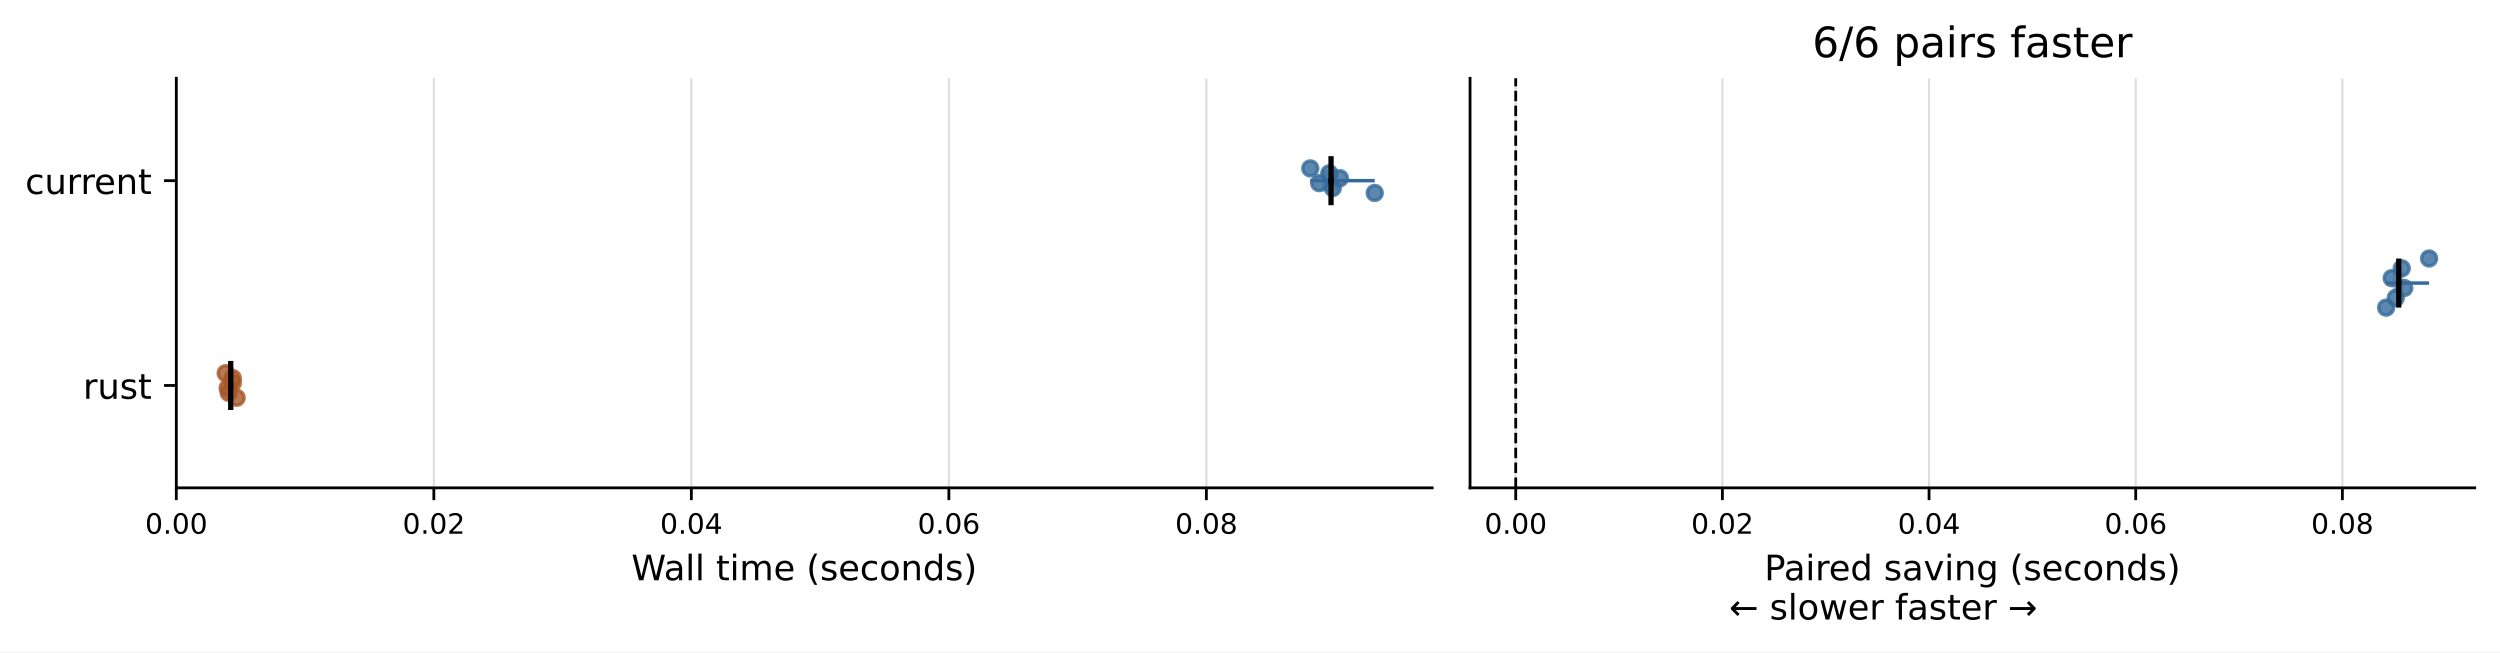
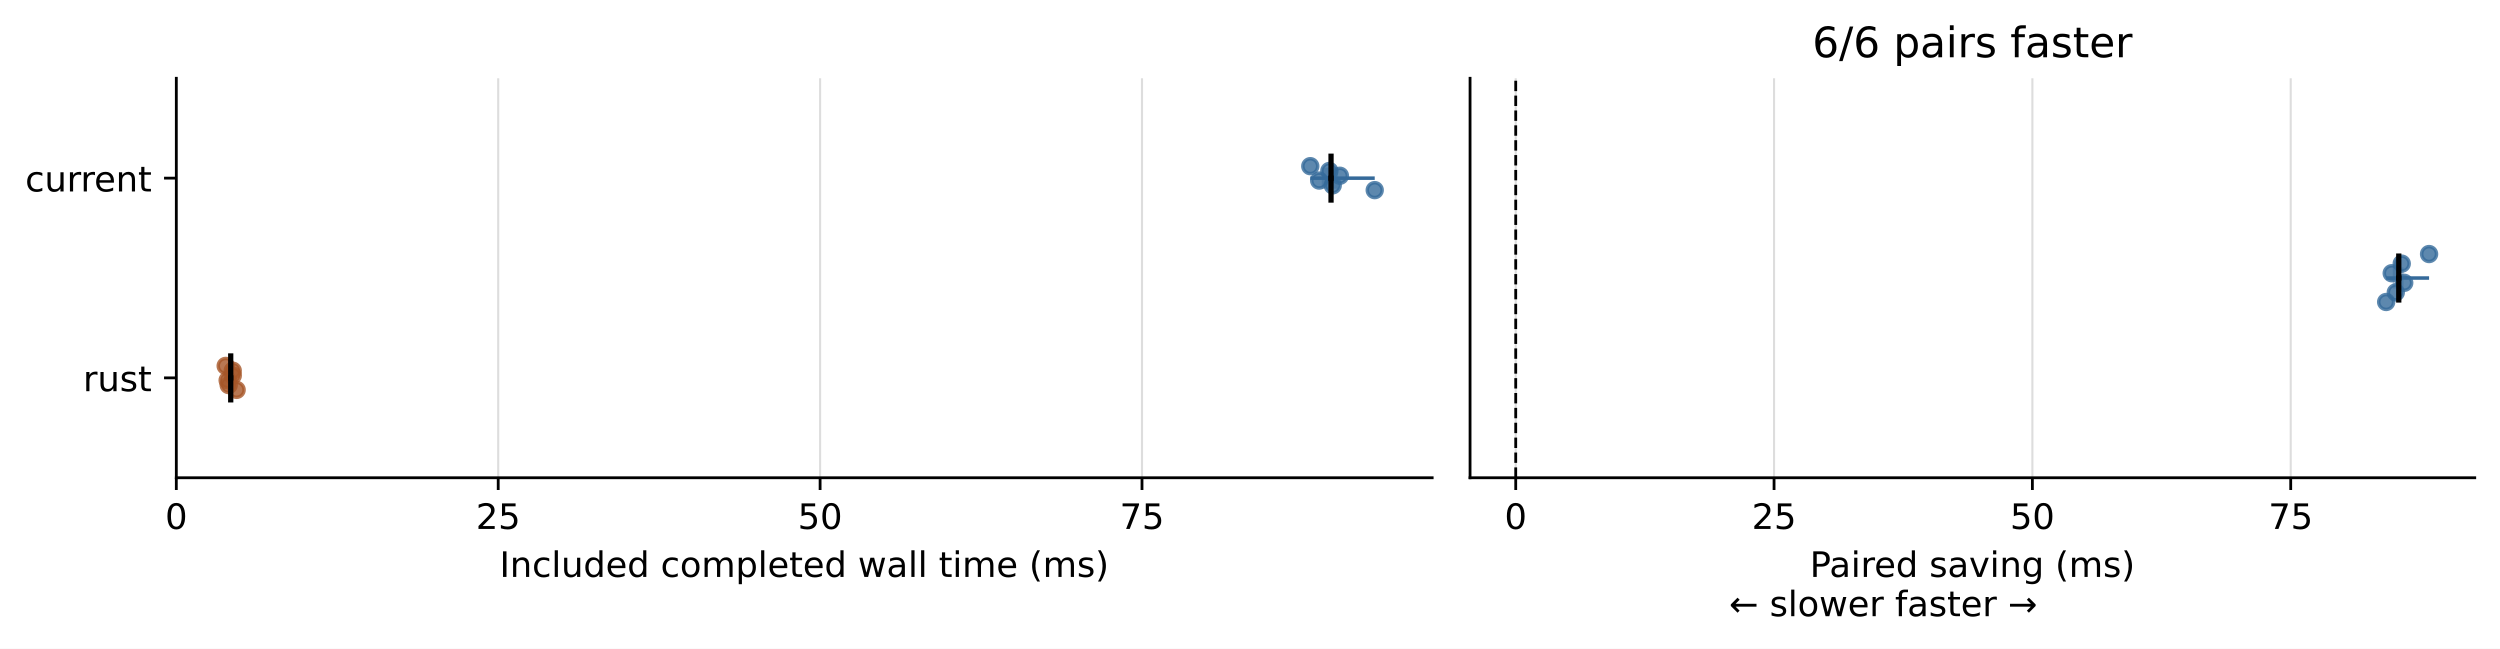
- <svg xmlns="http://www.w3.org/2000/svg" xmlns:xlink="http://www.w3.org/1999/xlink" width="712.779pt" height="185.913pt" viewBox="0 0 712.779 185.913" version="1.1">
+ <svg xmlns="http://www.w3.org/2000/svg" xmlns:xlink="http://www.w3.org/1999/xlink" width="712.779pt" height="184.968pt" viewBox="0 0 712.779 184.968" version="1.1">
  <defs>
    <style type="text/css">*{stroke-linejoin: round; stroke-linecap: butt}</style>
  </defs>
  <g id="figure_1">
    <g id="patch_1">
-       <path d="M 0 185.913  L 712.779 185.913  L 712.779 0  L 0 0  z " style="fill: #ffffff" />
+       <path d="M 0 184.968  L 712.779 184.968  L 712.779 0  L 0 0  z " style="fill: #ffffff" />
    </g>
    <g id="axes_1">
      <g id="patch_2">
-         <path d="M 50.269 139.094  L 408.33 139.094  L 408.33 22.318  L 50.269 22.318  z " style="fill: #ffffff" />
+         <path d="M 50.269 136.214  L 408.33 136.214  L 408.33 22.318  L 50.269 22.318  z " style="fill: #ffffff" />
      </g>
      <g id="matplotlib.axis_1">
        <g id="xtick_1">
          <g id="line2d_1">
-             <path d="M 50.269 139.094  L 50.269 22.318  " clip-path="url(#p766eb162ad)" style="fill: none; stroke: #dddddd; stroke-width: 0.6; stroke-linecap: square" />
+             <path d="M 50.269 136.214  L 50.269 22.318  " clip-path="url(#pda645cd123)" style="fill: none; stroke: #dddddd; stroke-width: 0.6; stroke-linecap: square" />
          </g>
          <g id="line2d_2">
            <defs>
-               <path id="mf63317d384" d="M 0 0  L 0 3.5  " style="stroke: #000000; stroke-width: 0.8" />
+               <path id="me88fa277f5" d="M 0 0  L 0 3.5  " style="stroke: #000000; stroke-width: 0.8" />
            </defs>
            <g>
-               <use xlink:href="#mf63317d384" x="50.269" y="139.094" style="stroke: #000000; stroke-width: 0.8" />
+               <use xlink:href="#me88fa277f5" x="50.269" y="136.214" style="stroke: #000000; stroke-width: 0.8" />
            </g>
          </g>
          <g id="text_1">
-             <text style="font-size: 8px; font-family: 'DejaVu Sans', 'Bitstream Vera Sans', 'Computer Modern Sans Serif', 'Lucida Grande', 'Verdana', 'Geneva', 'Lucid', 'Arial', 'Helvetica', 'Avant Garde', sans-serif; text-anchor: middle" x="50.269" y="152.173" transform="rotate(-0 50.26875 152.1729)">0.00</text>
+             <text style="font-size: 10px; font-family: 'DejaVu Sans', 'Bitstream Vera Sans', 'Computer Modern Sans Serif', 'Lucida Grande', 'Verdana', 'Geneva', 'Lucid', 'Arial', 'Helvetica', 'Avant Garde', sans-serif; text-anchor: middle" x="50.269" y="150.813" transform="rotate(-0 50.26875 150.8126)">0</text>
          </g>
        </g>
        <g id="xtick_2">
          <g id="line2d_3">
-             <path d="M 123.69 139.094  L 123.69 22.318  " clip-path="url(#p766eb162ad)" style="fill: none; stroke: #dddddd; stroke-width: 0.6; stroke-linecap: square" />
+             <path d="M 142.045 136.214  L 142.045 22.318  " clip-path="url(#pda645cd123)" style="fill: none; stroke: #dddddd; stroke-width: 0.6; stroke-linecap: square" />
          </g>
          <g id="line2d_4">
            <g>
-               <use xlink:href="#mf63317d384" x="123.69" y="139.094" style="stroke: #000000; stroke-width: 0.8" />
+               <use xlink:href="#me88fa277f5" x="142.045" y="136.214" style="stroke: #000000; stroke-width: 0.8" />
            </g>
          </g>
          <g id="text_2">
-             <text style="font-size: 8px; font-family: 'DejaVu Sans', 'Bitstream Vera Sans', 'Computer Modern Sans Serif', 'Lucida Grande', 'Verdana', 'Geneva', 'Lucid', 'Arial', 'Helvetica', 'Avant Garde', sans-serif; text-anchor: middle" x="123.69" y="152.173" transform="rotate(-0 123.6897 152.1729)">0.02</text>
+             <text style="font-size: 10px; font-family: 'DejaVu Sans', 'Bitstream Vera Sans', 'Computer Modern Sans Serif', 'Lucida Grande', 'Verdana', 'Geneva', 'Lucid', 'Arial', 'Helvetica', 'Avant Garde', sans-serif; text-anchor: middle" x="142.045" y="150.813" transform="rotate(-0 142.045 150.8126)">25</text>
          </g>
        </g>
        <g id="xtick_3">
          <g id="line2d_5">
-             <path d="M 197.111 139.094  L 197.111 22.318  " clip-path="url(#p766eb162ad)" style="fill: none; stroke: #dddddd; stroke-width: 0.6; stroke-linecap: square" />
+             <path d="M 233.821 136.214  L 233.821 22.318  " clip-path="url(#pda645cd123)" style="fill: none; stroke: #dddddd; stroke-width: 0.6; stroke-linecap: square" />
          </g>
          <g id="line2d_6">
            <g>
-               <use xlink:href="#mf63317d384" x="197.111" y="139.094" style="stroke: #000000; stroke-width: 0.8" />
+               <use xlink:href="#me88fa277f5" x="233.821" y="136.214" style="stroke: #000000; stroke-width: 0.8" />
            </g>
          </g>
          <g id="text_3">
-             <text style="font-size: 8px; font-family: 'DejaVu Sans', 'Bitstream Vera Sans', 'Computer Modern Sans Serif', 'Lucida Grande', 'Verdana', 'Geneva', 'Lucid', 'Arial', 'Helvetica', 'Avant Garde', sans-serif; text-anchor: middle" x="197.111" y="152.173" transform="rotate(-0 197.1107 152.1729)">0.04</text>
+             <text style="font-size: 10px; font-family: 'DejaVu Sans', 'Bitstream Vera Sans', 'Computer Modern Sans Serif', 'Lucida Grande', 'Verdana', 'Geneva', 'Lucid', 'Arial', 'Helvetica', 'Avant Garde', sans-serif; text-anchor: middle" x="233.821" y="150.813" transform="rotate(-0 233.8212 150.8126)">50</text>
          </g>
        </g>
        <g id="xtick_4">
          <g id="line2d_7">
-             <path d="M 270.532 139.094  L 270.532 22.318  " clip-path="url(#p766eb162ad)" style="fill: none; stroke: #dddddd; stroke-width: 0.6; stroke-linecap: square" />
+             <path d="M 325.597 136.214  L 325.597 22.318  " clip-path="url(#pda645cd123)" style="fill: none; stroke: #dddddd; stroke-width: 0.6; stroke-linecap: square" />
          </g>
          <g id="line2d_8">
            <g>
-               <use xlink:href="#mf63317d384" x="270.532" y="139.094" style="stroke: #000000; stroke-width: 0.8" />
+               <use xlink:href="#me88fa277f5" x="325.597" y="136.214" style="stroke: #000000; stroke-width: 0.8" />
            </g>
          </g>
          <g id="text_4">
-             <text style="font-size: 8px; font-family: 'DejaVu Sans', 'Bitstream Vera Sans', 'Computer Modern Sans Serif', 'Lucida Grande', 'Verdana', 'Geneva', 'Lucid', 'Arial', 'Helvetica', 'Avant Garde', sans-serif; text-anchor: middle" x="270.532" y="152.173" transform="rotate(-0 270.5316 152.1729)">0.06</text>
-           </g>
-         </g>
-         <g id="xtick_5">
-           <g id="line2d_9">
-             <path d="M 343.953 139.094  L 343.953 22.318  " clip-path="url(#p766eb162ad)" style="fill: none; stroke: #dddddd; stroke-width: 0.6; stroke-linecap: square" />
-           </g>
-           <g id="line2d_10">
-             <g>
-               <use xlink:href="#mf63317d384" x="343.953" y="139.094" style="stroke: #000000; stroke-width: 0.8" />
-             </g>
-           </g>
-           <g id="text_5">
-             <text style="font-size: 8px; font-family: 'DejaVu Sans', 'Bitstream Vera Sans', 'Computer Modern Sans Serif', 'Lucida Grande', 'Verdana', 'Geneva', 'Lucid', 'Arial', 'Helvetica', 'Avant Garde', sans-serif; text-anchor: middle" x="343.953" y="152.173" transform="rotate(-0 343.9526 152.1729)">0.08</text>
-           </g>
-         </g>
-         <g id="text_6">
-           <text style="font-size: 10px; font-family: 'DejaVu Sans', 'Bitstream Vera Sans', 'Computer Modern Sans Serif', 'Lucida Grande', 'Verdana', 'Geneva', 'Lucid', 'Arial', 'Helvetica', 'Avant Garde', sans-serif; text-anchor: middle" x="229.299" y="165.435" transform="rotate(-0 229.2993 165.4351)">Wall time (seconds)</text>
+             <text style="font-size: 10px; font-family: 'DejaVu Sans', 'Bitstream Vera Sans', 'Computer Modern Sans Serif', 'Lucida Grande', 'Verdana', 'Geneva', 'Lucid', 'Arial', 'Helvetica', 'Avant Garde', sans-serif; text-anchor: middle" x="325.597" y="150.813" transform="rotate(-0 325.5974 150.8126)">75</text>
+           </g>
+         </g>
+         <g id="text_5">
+           <text style="font-size: 10px; font-family: 'DejaVu Sans', 'Bitstream Vera Sans', 'Computer Modern Sans Serif', 'Lucida Grande', 'Verdana', 'Geneva', 'Lucid', 'Arial', 'Helvetica', 'Avant Garde', sans-serif; text-anchor: middle" x="229.299" y="164.491" transform="rotate(-0 229.2993 164.4907)">Included completed wall time (ms)</text>
        </g>
      </g>
      <g id="matplotlib.axis_2">
        <g id="ytick_1">
-           <g id="line2d_11">
+           <g id="line2d_9">
            <defs>
-               <path id="ma545e3d3a3" d="M 0 0  L -3.5 0  " style="stroke: #000000; stroke-width: 0.8" />
+               <path id="m8f96aff287" d="M 0 0  L -3.5 0  " style="stroke: #000000; stroke-width: 0.8" />
            </defs>
            <g>
-               <use xlink:href="#ma545e3d3a3" x="50.269" y="51.512" style="stroke: #000000; stroke-width: 0.8" />
+               <use xlink:href="#m8f96aff287" x="50.269" y="50.792" style="stroke: #000000; stroke-width: 0.8" />
+             </g>
+           </g>
+           <g id="text_6">
+             <text style="font-size: 10px; font-family: 'DejaVu Sans', 'Bitstream Vera Sans', 'Computer Modern Sans Serif', 'Lucida Grande', 'Verdana', 'Geneva', 'Lucid', 'Arial', 'Helvetica', 'Avant Garde', sans-serif; text-anchor: end" x="43.269" y="54.591" transform="rotate(-0 43.26875 54.59134)">current</text>
+           </g>
+         </g>
+         <g id="ytick_2">
+           <g id="line2d_10">
+             <g>
+               <use xlink:href="#m8f96aff287" x="50.269" y="107.74" style="stroke: #000000; stroke-width: 0.8" />
            </g>
          </g>
          <g id="text_7">
-             <text style="font-size: 10px; font-family: 'DejaVu Sans', 'Bitstream Vera Sans', 'Computer Modern Sans Serif', 'Lucida Grande', 'Verdana', 'Geneva', 'Lucid', 'Arial', 'Helvetica', 'Avant Garde', sans-serif; text-anchor: end" x="43.269" y="55.311" transform="rotate(-0 43.26875 55.31134)">current</text>
-           </g>
-         </g>
-         <g id="ytick_2">
-           <g id="line2d_12">
-             <g>
-               <use xlink:href="#ma545e3d3a3" x="50.269" y="109.9" style="stroke: #000000; stroke-width: 0.8" />
-             </g>
-           </g>
-           <g id="text_8">
-             <text style="font-size: 10px; font-family: 'DejaVu Sans', 'Bitstream Vera Sans', 'Computer Modern Sans Serif', 'Lucida Grande', 'Verdana', 'Geneva', 'Lucid', 'Arial', 'Helvetica', 'Avant Garde', sans-serif; text-anchor: end" x="43.269" y="113.699" transform="rotate(-0 43.26875 113.6993)">rust</text>
+             <text style="font-size: 10px; font-family: 'DejaVu Sans', 'Bitstream Vera Sans', 'Computer Modern Sans Serif', 'Lucida Grande', 'Verdana', 'Geneva', 'Lucid', 'Arial', 'Helvetica', 'Avant Garde', sans-serif; text-anchor: end" x="43.269" y="111.539" transform="rotate(-0 43.26875 111.5393)">rust</text>
          </g>
        </g>
      </g>
      <g id="LineCollection_1">
-         <path d="M 373.575 51.512  L 391.949 51.512  " clip-path="url(#p766eb162ad)" style="fill: none; stroke: #356a9a" />
+         <path d="M 373.575 50.792  L 391.949 50.792  " clip-path="url(#pda645cd123)" style="fill: none; stroke: #356a9a" />
      </g>
      <g id="LineCollection_2">
-         <path d="M 376.838 51.512  L 381.51 51.512  " clip-path="url(#p766eb162ad)" style="fill: none; stroke: #356a9a; stroke-opacity: 0.4; stroke-width: 6" />
+         <path d="M 376.838 50.792  L 381.51 50.792  " clip-path="url(#pda645cd123)" style="fill: none; stroke: #356a9a; stroke-opacity: 0.4; stroke-width: 6" />
      </g>
      <g id="LineCollection_3">
-         <path d="M 64.342 109.9  L 67.465 109.9  " clip-path="url(#p766eb162ad)" style="fill: none; stroke: #a65628" />
+         <path d="M 64.342 107.74  L 67.465 107.74  " clip-path="url(#pda645cd123)" style="fill: none; stroke: #a65628" />
      </g>
      <g id="LineCollection_4">
-         <path d="M 64.98 109.9  L 66.363 109.9  " clip-path="url(#p766eb162ad)" style="fill: none; stroke: #a65628; stroke-opacity: 0.4; stroke-width: 6" />
+         <path d="M 64.98 107.74  L 66.363 107.74  " clip-path="url(#pda645cd123)" style="fill: none; stroke: #a65628; stroke-opacity: 0.4; stroke-width: 6" />
      </g>
      <g id="patch_3">
-         <path d="M 50.269 139.094  L 50.269 22.318  " style="fill: none; stroke: #000000; stroke-width: 0.8; stroke-linejoin: miter; stroke-linecap: square" />
+         <path d="M 50.269 136.214  L 50.269 22.318  " style="fill: none; stroke: #000000; stroke-width: 0.8; stroke-linejoin: miter; stroke-linecap: square" />
      </g>
      <g id="patch_4">
-         <path d="M 50.269 139.094  L 408.33 139.094  " style="fill: none; stroke: #000000; stroke-width: 0.8; stroke-linejoin: miter; stroke-linecap: square" />
+         <path d="M 50.269 136.214  L 408.33 136.214  " style="fill: none; stroke: #000000; stroke-width: 0.8; stroke-linejoin: miter; stroke-linecap: square" />
      </g>
      <g id="PathCollection_1">
        <defs>
-           <path id="mf184188d7b" d="M 0 2.121  C 0.563 2.121 1.102 1.898 1.5 1.5  C 1.898 1.102 2.121 0.563 2.121 0  C 2.121 -0.563 1.898 -1.102 1.5 -1.5  C 1.102 -1.898 0.563 -2.121 0 -2.121  C -0.563 -2.121 -1.102 -1.898 -1.5 -1.5  C -1.898 -1.102 -2.121 -0.563 -2.121 0  C -2.121 0.563 -1.898 1.102 -1.5 1.5  C -1.102 1.898 -0.563 2.121 0 2.121  z " style="stroke: #356a9a; stroke-opacity: 0.8" />
+           <path id="md2bc3cb6ca" d="M 0 2.121  C 0.563 2.121 1.102 1.898 1.5 1.5  C 1.898 1.102 2.121 0.563 2.121 0  C 2.121 -0.563 1.898 -1.102 1.5 -1.5  C 1.102 -1.898 0.563 -2.121 0 -2.121  C -0.563 -2.121 -1.102 -1.898 -1.5 -1.5  C -1.898 -1.102 -2.121 -0.563 -2.121 0  C -2.121 0.563 -1.898 1.102 -1.5 1.5  C -1.102 1.898 -0.563 2.121 0 2.121  z " style="stroke: #356a9a; stroke-opacity: 0.8" />
        </defs>
-         <g clip-path="url(#p766eb162ad)">
-           <use xlink:href="#mf184188d7b" x="373.575" y="48.009" style="fill: #356a9a; fill-opacity: 0.8; stroke: #356a9a; stroke-opacity: 0.8" />
-           <use xlink:href="#mf184188d7b" x="379.012" y="49.41" style="fill: #356a9a; fill-opacity: 0.8; stroke: #356a9a; stroke-opacity: 0.8" />
-           <use xlink:href="#mf184188d7b" x="382.021" y="50.811" style="fill: #356a9a; fill-opacity: 0.8; stroke: #356a9a; stroke-opacity: 0.8" />
-           <use xlink:href="#mf184188d7b" x="376.113" y="52.213" style="fill: #356a9a; fill-opacity: 0.8; stroke: #356a9a; stroke-opacity: 0.8" />
-           <use xlink:href="#mf184188d7b" x="379.976" y="53.614" style="fill: #356a9a; fill-opacity: 0.8; stroke: #356a9a; stroke-opacity: 0.8" />
-           <use xlink:href="#mf184188d7b" x="391.949" y="55.015" style="fill: #356a9a; fill-opacity: 0.8; stroke: #356a9a; stroke-opacity: 0.8" />
+         <g clip-path="url(#pda645cd123)">
+           <use xlink:href="#md2bc3cb6ca" x="373.575" y="47.375" style="fill: #356a9a; fill-opacity: 0.8; stroke: #356a9a; stroke-opacity: 0.8" />
+           <use xlink:href="#md2bc3cb6ca" x="379.012" y="48.742" style="fill: #356a9a; fill-opacity: 0.8; stroke: #356a9a; stroke-opacity: 0.8" />
+           <use xlink:href="#md2bc3cb6ca" x="382.021" y="50.109" style="fill: #356a9a; fill-opacity: 0.8; stroke: #356a9a; stroke-opacity: 0.8" />
+           <use xlink:href="#md2bc3cb6ca" x="376.113" y="51.476" style="fill: #356a9a; fill-opacity: 0.8; stroke: #356a9a; stroke-opacity: 0.8" />
+           <use xlink:href="#md2bc3cb6ca" x="379.976" y="52.842" style="fill: #356a9a; fill-opacity: 0.8; stroke: #356a9a; stroke-opacity: 0.8" />
+           <use xlink:href="#md2bc3cb6ca" x="391.949" y="54.209" style="fill: #356a9a; fill-opacity: 0.8; stroke: #356a9a; stroke-opacity: 0.8" />
        </g>
      </g>
      <g id="PathCollection_2">
        <defs>
-           <path id="mb7d2d399f1" d="M 0 2.121  C 0.563 2.121 1.102 1.898 1.5 1.5  C 1.898 1.102 2.121 0.563 2.121 0  C 2.121 -0.563 1.898 -1.102 1.5 -1.5  C 1.102 -1.898 0.563 -2.121 0 -2.121  C -0.563 -2.121 -1.102 -1.898 -1.5 -1.5  C -1.898 -1.102 -2.121 -0.563 -2.121 0  C -2.121 0.563 -1.898 1.102 -1.5 1.5  C -1.102 1.898 -0.563 2.121 0 2.121  z " style="stroke: #a65628; stroke-opacity: 0.8" />
+           <path id="mf5058f9b3f" d="M 0 2.121  C 0.563 2.121 1.102 1.898 1.5 1.5  C 1.898 1.102 2.121 0.563 2.121 0  C 2.121 -0.563 1.898 -1.102 1.5 -1.5  C 1.102 -1.898 0.563 -2.121 0 -2.121  C -0.563 -2.121 -1.102 -1.898 -1.5 -1.5  C -1.898 -1.102 -2.121 -0.563 -2.121 0  C -2.121 0.563 -1.898 1.102 -1.5 1.5  C -1.102 1.898 -0.563 2.121 0 2.121  z " style="stroke: #a65628; stroke-opacity: 0.8" />
        </defs>
-         <g clip-path="url(#p766eb162ad)">
-           <use xlink:href="#mb7d2d399f1" x="64.342" y="106.397" style="fill: #a65628; fill-opacity: 0.8; stroke: #a65628; stroke-opacity: 0.8" />
-           <use xlink:href="#mb7d2d399f1" x="66.353" y="107.798" style="fill: #a65628; fill-opacity: 0.8; stroke: #a65628; stroke-opacity: 0.8" />
-           <use xlink:href="#mb7d2d399f1" x="66.367" y="109.199" style="fill: #a65628; fill-opacity: 0.8; stroke: #a65628; stroke-opacity: 0.8" />
-           <use xlink:href="#mb7d2d399f1" x="64.906" y="110.601" style="fill: #a65628; fill-opacity: 0.8; stroke: #a65628; stroke-opacity: 0.8" />
-           <use xlink:href="#mb7d2d399f1" x="65.204" y="112.002" style="fill: #a65628; fill-opacity: 0.8; stroke: #a65628; stroke-opacity: 0.8" />
-           <use xlink:href="#mb7d2d399f1" x="67.465" y="113.403" style="fill: #a65628; fill-opacity: 0.8; stroke: #a65628; stroke-opacity: 0.8" />
-         </g>
-       </g>
-       <g id="line2d_13">
-         <path d="M 379.494 51.512  " clip-path="url(#p766eb162ad)" style="fill: none; stroke: #000000; stroke-width: 1.5; stroke-linecap: square" />
+         <g clip-path="url(#pda645cd123)">
+           <use xlink:href="#mf5058f9b3f" x="64.342" y="104.323" style="fill: #a65628; fill-opacity: 0.8; stroke: #a65628; stroke-opacity: 0.8" />
+           <use xlink:href="#mf5058f9b3f" x="66.353" y="105.69" style="fill: #a65628; fill-opacity: 0.8; stroke: #a65628; stroke-opacity: 0.8" />
+           <use xlink:href="#mf5058f9b3f" x="66.367" y="107.057" style="fill: #a65628; fill-opacity: 0.8; stroke: #a65628; stroke-opacity: 0.8" />
+           <use xlink:href="#mf5058f9b3f" x="64.906" y="108.424" style="fill: #a65628; fill-opacity: 0.8; stroke: #a65628; stroke-opacity: 0.8" />
+           <use xlink:href="#mf5058f9b3f" x="65.204" y="109.79" style="fill: #a65628; fill-opacity: 0.8; stroke: #a65628; stroke-opacity: 0.8" />
+           <use xlink:href="#mf5058f9b3f" x="67.465" y="111.157" style="fill: #a65628; fill-opacity: 0.8; stroke: #a65628; stroke-opacity: 0.8" />
+         </g>
+       </g>
+       <g id="line2d_11">
+         <path d="M 379.494 50.792  " clip-path="url(#pda645cd123)" style="fill: none; stroke: #000000; stroke-width: 1.5; stroke-linecap: square" />
        <defs>
-           <path id="m3dca86d65b" d="M 0 7  L 0 -7  " style="stroke: #000000; stroke-width: 1.5" />
+           <path id="m869d3799bd" d="M 0 7  L 0 -7  " style="stroke: #000000; stroke-width: 1.5" />
        </defs>
-         <g clip-path="url(#p766eb162ad)">
-           <use xlink:href="#m3dca86d65b" x="379.494" y="51.512" style="stroke: #000000; stroke-width: 1.5" />
-         </g>
-       </g>
-       <g id="line2d_14">
-         <path d="M 65.779 109.9  " clip-path="url(#p766eb162ad)" style="fill: none; stroke: #000000; stroke-width: 1.5; stroke-linecap: square" />
-         <g clip-path="url(#p766eb162ad)">
-           <use xlink:href="#m3dca86d65b" x="65.779" y="109.9" style="stroke: #000000; stroke-width: 1.5" />
+         <g clip-path="url(#pda645cd123)">
+           <use xlink:href="#m869d3799bd" x="379.494" y="50.792" style="stroke: #000000; stroke-width: 1.5" />
+         </g>
+       </g>
+       <g id="line2d_12">
+         <path d="M 65.779 107.74  " clip-path="url(#pda645cd123)" style="fill: none; stroke: #000000; stroke-width: 1.5; stroke-linecap: square" />
+         <g clip-path="url(#pda645cd123)">
+           <use xlink:href="#m869d3799bd" x="65.779" y="107.74" style="stroke: #000000; stroke-width: 1.5" />
        </g>
      </g>
    </g>
    <g id="axes_2">
      <g id="patch_5">
-         <path d="M 419.13 139.094  L 705.579 139.094  L 705.579 22.318  L 419.13 22.318  z " style="fill: #ffffff" />
+         <path d="M 419.13 136.214  L 705.579 136.214  L 705.579 22.318  L 419.13 22.318  z " style="fill: #ffffff" />
      </g>
      <g id="matplotlib.axis_3">
+         <g id="xtick_5">
+           <g id="line2d_13">
+             <path d="M 432.15 136.214  L 432.15 22.318  " clip-path="url(#p20deabb7d0)" style="fill: none; stroke: #dddddd; stroke-width: 0.6; stroke-linecap: square" />
+           </g>
+           <g id="line2d_14">
+             <g>
+               <use xlink:href="#me88fa277f5" x="432.15" y="136.214" style="stroke: #000000; stroke-width: 0.8" />
+             </g>
+           </g>
+           <g id="text_8">
+             <text style="font-size: 10px; font-family: 'DejaVu Sans', 'Bitstream Vera Sans', 'Computer Modern Sans Serif', 'Lucida Grande', 'Verdana', 'Geneva', 'Lucid', 'Arial', 'Helvetica', 'Avant Garde', sans-serif; text-anchor: middle" x="432.15" y="150.813" transform="rotate(-0 432.1503 150.8126)">0</text>
+           </g>
+         </g>
        <g id="xtick_6">
          <g id="line2d_15">
-             <path d="M 432.15 139.094  L 432.15 22.318  " clip-path="url(#p4cfa377f77)" style="fill: none; stroke: #dddddd; stroke-width: 0.6; stroke-linecap: square" />
+             <path d="M 505.803 136.214  L 505.803 22.318  " clip-path="url(#p20deabb7d0)" style="fill: none; stroke: #dddddd; stroke-width: 0.6; stroke-linecap: square" />
          </g>
          <g id="line2d_16">
            <g>
-               <use xlink:href="#mf63317d384" x="432.15" y="139.094" style="stroke: #000000; stroke-width: 0.8" />
+               <use xlink:href="#me88fa277f5" x="505.803" y="136.214" style="stroke: #000000; stroke-width: 0.8" />
            </g>
          </g>
          <g id="text_9">
-             <text style="font-size: 8px; font-family: 'DejaVu Sans', 'Bitstream Vera Sans', 'Computer Modern Sans Serif', 'Lucida Grande', 'Verdana', 'Geneva', 'Lucid', 'Arial', 'Helvetica', 'Avant Garde', sans-serif; text-anchor: middle" x="432.15" y="152.173" transform="rotate(-0 432.1503 152.1729)">0.00</text>
+             <text style="font-size: 10px; font-family: 'DejaVu Sans', 'Bitstream Vera Sans', 'Computer Modern Sans Serif', 'Lucida Grande', 'Verdana', 'Geneva', 'Lucid', 'Arial', 'Helvetica', 'Avant Garde', sans-serif; text-anchor: middle" x="505.803" y="150.813" transform="rotate(-0 505.8033 150.8126)">25</text>
          </g>
        </g>
        <g id="xtick_7">
          <g id="line2d_17">
-             <path d="M 491.073 139.094  L 491.073 22.318  " clip-path="url(#p4cfa377f77)" style="fill: none; stroke: #dddddd; stroke-width: 0.6; stroke-linecap: square" />
+             <path d="M 579.456 136.214  L 579.456 22.318  " clip-path="url(#p20deabb7d0)" style="fill: none; stroke: #dddddd; stroke-width: 0.6; stroke-linecap: square" />
          </g>
          <g id="line2d_18">
            <g>
-               <use xlink:href="#mf63317d384" x="491.073" y="139.094" style="stroke: #000000; stroke-width: 0.8" />
+               <use xlink:href="#me88fa277f5" x="579.456" y="136.214" style="stroke: #000000; stroke-width: 0.8" />
            </g>
          </g>
          <g id="text_10">
-             <text style="font-size: 8px; font-family: 'DejaVu Sans', 'Bitstream Vera Sans', 'Computer Modern Sans Serif', 'Lucida Grande', 'Verdana', 'Geneva', 'Lucid', 'Arial', 'Helvetica', 'Avant Garde', sans-serif; text-anchor: middle" x="491.073" y="152.173" transform="rotate(-0 491.0727 152.1729)">0.02</text>
+             <text style="font-size: 10px; font-family: 'DejaVu Sans', 'Bitstream Vera Sans', 'Computer Modern Sans Serif', 'Lucida Grande', 'Verdana', 'Geneva', 'Lucid', 'Arial', 'Helvetica', 'Avant Garde', sans-serif; text-anchor: middle" x="579.456" y="150.813" transform="rotate(-0 579.4564 150.8126)">50</text>
          </g>
        </g>
        <g id="xtick_8">
          <g id="line2d_19">
-             <path d="M 549.995 139.094  L 549.995 22.318  " clip-path="url(#p4cfa377f77)" style="fill: none; stroke: #dddddd; stroke-width: 0.6; stroke-linecap: square" />
+             <path d="M 653.109 136.214  L 653.109 22.318  " clip-path="url(#p20deabb7d0)" style="fill: none; stroke: #dddddd; stroke-width: 0.6; stroke-linecap: square" />
          </g>
          <g id="line2d_20">
            <g>
-               <use xlink:href="#mf63317d384" x="549.995" y="139.094" style="stroke: #000000; stroke-width: 0.8" />
+               <use xlink:href="#me88fa277f5" x="653.109" y="136.214" style="stroke: #000000; stroke-width: 0.8" />
            </g>
          </g>
          <g id="text_11">
-             <text style="font-size: 8px; font-family: 'DejaVu Sans', 'Bitstream Vera Sans', 'Computer Modern Sans Serif', 'Lucida Grande', 'Verdana', 'Geneva', 'Lucid', 'Arial', 'Helvetica', 'Avant Garde', sans-serif; text-anchor: middle" x="549.995" y="152.173" transform="rotate(-0 549.9951 152.1729)">0.04</text>
-           </g>
-         </g>
-         <g id="xtick_9">
-           <g id="line2d_21">
-             <path d="M 608.918 139.094  L 608.918 22.318  " clip-path="url(#p4cfa377f77)" style="fill: none; stroke: #dddddd; stroke-width: 0.6; stroke-linecap: square" />
-           </g>
-           <g id="line2d_22">
-             <g>
-               <use xlink:href="#mf63317d384" x="608.918" y="139.094" style="stroke: #000000; stroke-width: 0.8" />
-             </g>
-           </g>
-           <g id="text_12">
-             <text style="font-size: 8px; font-family: 'DejaVu Sans', 'Bitstream Vera Sans', 'Computer Modern Sans Serif', 'Lucida Grande', 'Verdana', 'Geneva', 'Lucid', 'Arial', 'Helvetica', 'Avant Garde', sans-serif; text-anchor: middle" x="608.918" y="152.173" transform="rotate(-0 608.9176 152.1729)">0.06</text>
-           </g>
-         </g>
-         <g id="xtick_10">
-           <g id="line2d_23">
-             <path d="M 667.84 139.094  L 667.84 22.318  " clip-path="url(#p4cfa377f77)" style="fill: none; stroke: #dddddd; stroke-width: 0.6; stroke-linecap: square" />
-           </g>
-           <g id="line2d_24">
-             <g>
-               <use xlink:href="#mf63317d384" x="667.84" y="139.094" style="stroke: #000000; stroke-width: 0.8" />
-             </g>
-           </g>
-           <g id="text_13">
-             <text style="font-size: 8px; font-family: 'DejaVu Sans', 'Bitstream Vera Sans', 'Computer Modern Sans Serif', 'Lucida Grande', 'Verdana', 'Geneva', 'Lucid', 'Arial', 'Helvetica', 'Avant Garde', sans-serif; text-anchor: middle" x="667.84" y="152.173" transform="rotate(-0 667.84 152.1729)">0.08</text>
-           </g>
-         </g>
-         <g id="text_14">
-           <text style="font-size: 10px; font-family: 'DejaVu Sans', 'Bitstream Vera Sans', 'Computer Modern Sans Serif', 'Lucida Grande', 'Verdana', 'Geneva', 'Lucid', 'Arial', 'Helvetica', 'Avant Garde', sans-serif" transform="translate(503.0402 165.4351)">Paired saving (seconds)</text>
-           <text style="font-size: 10px; font-family: 'DejaVu Sans', 'Bitstream Vera Sans', 'Computer Modern Sans Serif', 'Lucida Grande', 'Verdana', 'Geneva', 'Lucid', 'Arial', 'Helvetica', 'Avant Garde', sans-serif" transform="translate(492.9871 176.6329)">← slower                 faster →</text>
+             <text style="font-size: 10px; font-family: 'DejaVu Sans', 'Bitstream Vera Sans', 'Computer Modern Sans Serif', 'Lucida Grande', 'Verdana', 'Geneva', 'Lucid', 'Arial', 'Helvetica', 'Avant Garde', sans-serif; text-anchor: middle" x="653.109" y="150.813" transform="rotate(-0 653.1094 150.8126)">75</text>
+           </g>
+         </g>
+         <g id="text_12">
+           <text style="font-size: 10px; font-family: 'DejaVu Sans', 'Bitstream Vera Sans', 'Computer Modern Sans Serif', 'Lucida Grande', 'Verdana', 'Geneva', 'Lucid', 'Arial', 'Helvetica', 'Avant Garde', sans-serif" transform="translate(516.0027 164.4907)">Paired saving (ms)</text>
+           <text style="font-size: 10px; font-family: 'DejaVu Sans', 'Bitstream Vera Sans', 'Computer Modern Sans Serif', 'Lucida Grande', 'Verdana', 'Geneva', 'Lucid', 'Arial', 'Helvetica', 'Avant Garde', sans-serif" transform="translate(492.9871 175.6885)">← slower                 faster →</text>
        </g>
      </g>
      <g id="matplotlib.axis_4" />
      <g id="LineCollection_5">
-         <path d="M 680.319 80.706  L 692.558 80.706  " clip-path="url(#p4cfa377f77)" style="fill: none; stroke: #356a9a" />
+         <path d="M 680.319 79.266  L 692.558 79.266  " clip-path="url(#p20deabb7d0)" style="fill: none; stroke: #356a9a" />
      </g>
      <g id="LineCollection_6">
-         <path d="M 682.194 80.706  L 685.295 80.706  " clip-path="url(#p4cfa377f77)" style="fill: none; stroke: #356a9a; stroke-opacity: 0.4; stroke-width: 6" />
-       </g>
-       <g id="line2d_25">
-         <path d="M 432.15 139.094  L 432.15 22.318  " clip-path="url(#p4cfa377f77)" style="fill: none; stroke-dasharray: 2.96,1.28; stroke-dashoffset: 0; stroke: #000000; stroke-width: 0.8" />
+         <path d="M 682.194 79.266  L 685.295 79.266  " clip-path="url(#p20deabb7d0)" style="fill: none; stroke: #356a9a; stroke-opacity: 0.4; stroke-width: 6" />
+       </g>
+       <g id="line2d_21">
+         <path d="M 432.15 136.214  L 432.15 22.318  " clip-path="url(#p20deabb7d0)" style="fill: none; stroke-dasharray: 2.96,1.28; stroke-dashoffset: 0; stroke: #000000; stroke-width: 0.8" />
      </g>
      <g id="patch_6">
-         <path d="M 419.13 139.094  L 419.13 22.318  " style="fill: none; stroke: #000000; stroke-width: 0.8; stroke-linejoin: miter; stroke-linecap: square" />
+         <path d="M 419.13 136.214  L 419.13 22.318  " style="fill: none; stroke: #000000; stroke-width: 0.8; stroke-linejoin: miter; stroke-linecap: square" />
      </g>
      <g id="patch_7">
-         <path d="M 419.13 139.094  L 705.579 139.094  " style="fill: none; stroke: #000000; stroke-width: 0.8; stroke-linejoin: miter; stroke-linecap: square" />
+         <path d="M 419.13 136.214  L 705.579 136.214  " style="fill: none; stroke: #000000; stroke-width: 0.8; stroke-linejoin: miter; stroke-linecap: square" />
      </g>
      <g id="PathCollection_3">
-         <g clip-path="url(#p4cfa377f77)">
-           <use xlink:href="#mf184188d7b" x="680.319" y="87.713" style="fill: #356a9a; fill-opacity: 0.8; stroke: #356a9a; stroke-opacity: 0.8" />
-           <use xlink:href="#mf184188d7b" x="683.068" y="84.91" style="fill: #356a9a; fill-opacity: 0.8; stroke: #356a9a; stroke-opacity: 0.8" />
-           <use xlink:href="#mf184188d7b" x="685.472" y="82.107" style="fill: #356a9a; fill-opacity: 0.8; stroke: #356a9a; stroke-opacity: 0.8" />
-           <use xlink:href="#mf184188d7b" x="681.903" y="79.305" style="fill: #356a9a; fill-opacity: 0.8; stroke: #356a9a; stroke-opacity: 0.8" />
-           <use xlink:href="#mf184188d7b" x="684.764" y="76.502" style="fill: #356a9a; fill-opacity: 0.8; stroke: #356a9a; stroke-opacity: 0.8" />
-           <use xlink:href="#mf184188d7b" x="692.558" y="73.7" style="fill: #356a9a; fill-opacity: 0.8; stroke: #356a9a; stroke-opacity: 0.8" />
-         </g>
-       </g>
-       <g id="text_15">
+         <g clip-path="url(#p20deabb7d0)">
+           <use xlink:href="#md2bc3cb6ca" x="680.319" y="86.1" style="fill: #356a9a; fill-opacity: 0.8; stroke: #356a9a; stroke-opacity: 0.8" />
+           <use xlink:href="#md2bc3cb6ca" x="683.068" y="83.366" style="fill: #356a9a; fill-opacity: 0.8; stroke: #356a9a; stroke-opacity: 0.8" />
+           <use xlink:href="#md2bc3cb6ca" x="685.472" y="80.633" style="fill: #356a9a; fill-opacity: 0.8; stroke: #356a9a; stroke-opacity: 0.8" />
+           <use xlink:href="#md2bc3cb6ca" x="681.903" y="77.899" style="fill: #356a9a; fill-opacity: 0.8; stroke: #356a9a; stroke-opacity: 0.8" />
+           <use xlink:href="#md2bc3cb6ca" x="684.764" y="75.166" style="fill: #356a9a; fill-opacity: 0.8; stroke: #356a9a; stroke-opacity: 0.8" />
+           <use xlink:href="#md2bc3cb6ca" x="692.558" y="72.432" style="fill: #356a9a; fill-opacity: 0.8; stroke: #356a9a; stroke-opacity: 0.8" />
+         </g>
+       </g>
+       <g id="text_13">
        <text style="font-size: 12px; font-family: 'DejaVu Sans', 'Bitstream Vera Sans', 'Computer Modern Sans Serif', 'Lucida Grande', 'Verdana', 'Geneva', 'Lucid', 'Arial', 'Helvetica', 'Avant Garde', sans-serif; text-anchor: middle" x="562.354" y="16.318" transform="rotate(-0 562.3543 16.31812)">6/6 pairs faster</text>
      </g>
-       <g id="line2d_26">
-         <path d="M 683.916 80.706  " clip-path="url(#p4cfa377f77)" style="fill: none; stroke: #000000; stroke-width: 1.5; stroke-linecap: square" />
-         <g clip-path="url(#p4cfa377f77)">
-           <use xlink:href="#m3dca86d65b" x="683.916" y="80.706" style="stroke: #000000; stroke-width: 1.5" />
+       <g id="line2d_22">
+         <path d="M 683.916 79.266  " clip-path="url(#p20deabb7d0)" style="fill: none; stroke: #000000; stroke-width: 1.5; stroke-linecap: square" />
+         <g clip-path="url(#p20deabb7d0)">
+           <use xlink:href="#m869d3799bd" x="683.916" y="79.266" style="stroke: #000000; stroke-width: 1.5" />
        </g>
      </g>
    </g>
  </g>
  <defs>
-     <clipPath id="p766eb162ad">
-       <rect x="50.269" y="22.318" width="358.061" height="116.776" />
+     <clipPath id="pda645cd123">
+       <rect x="50.269" y="22.318" width="358.061" height="113.896" />
    </clipPath>
-     <clipPath id="p4cfa377f77">
-       <rect x="419.13" y="22.318" width="286.449" height="116.776" />
+     <clipPath id="p20deabb7d0">
+       <rect x="419.13" y="22.318" width="286.449" height="113.896" />
    </clipPath>
  </defs>
</svg>
